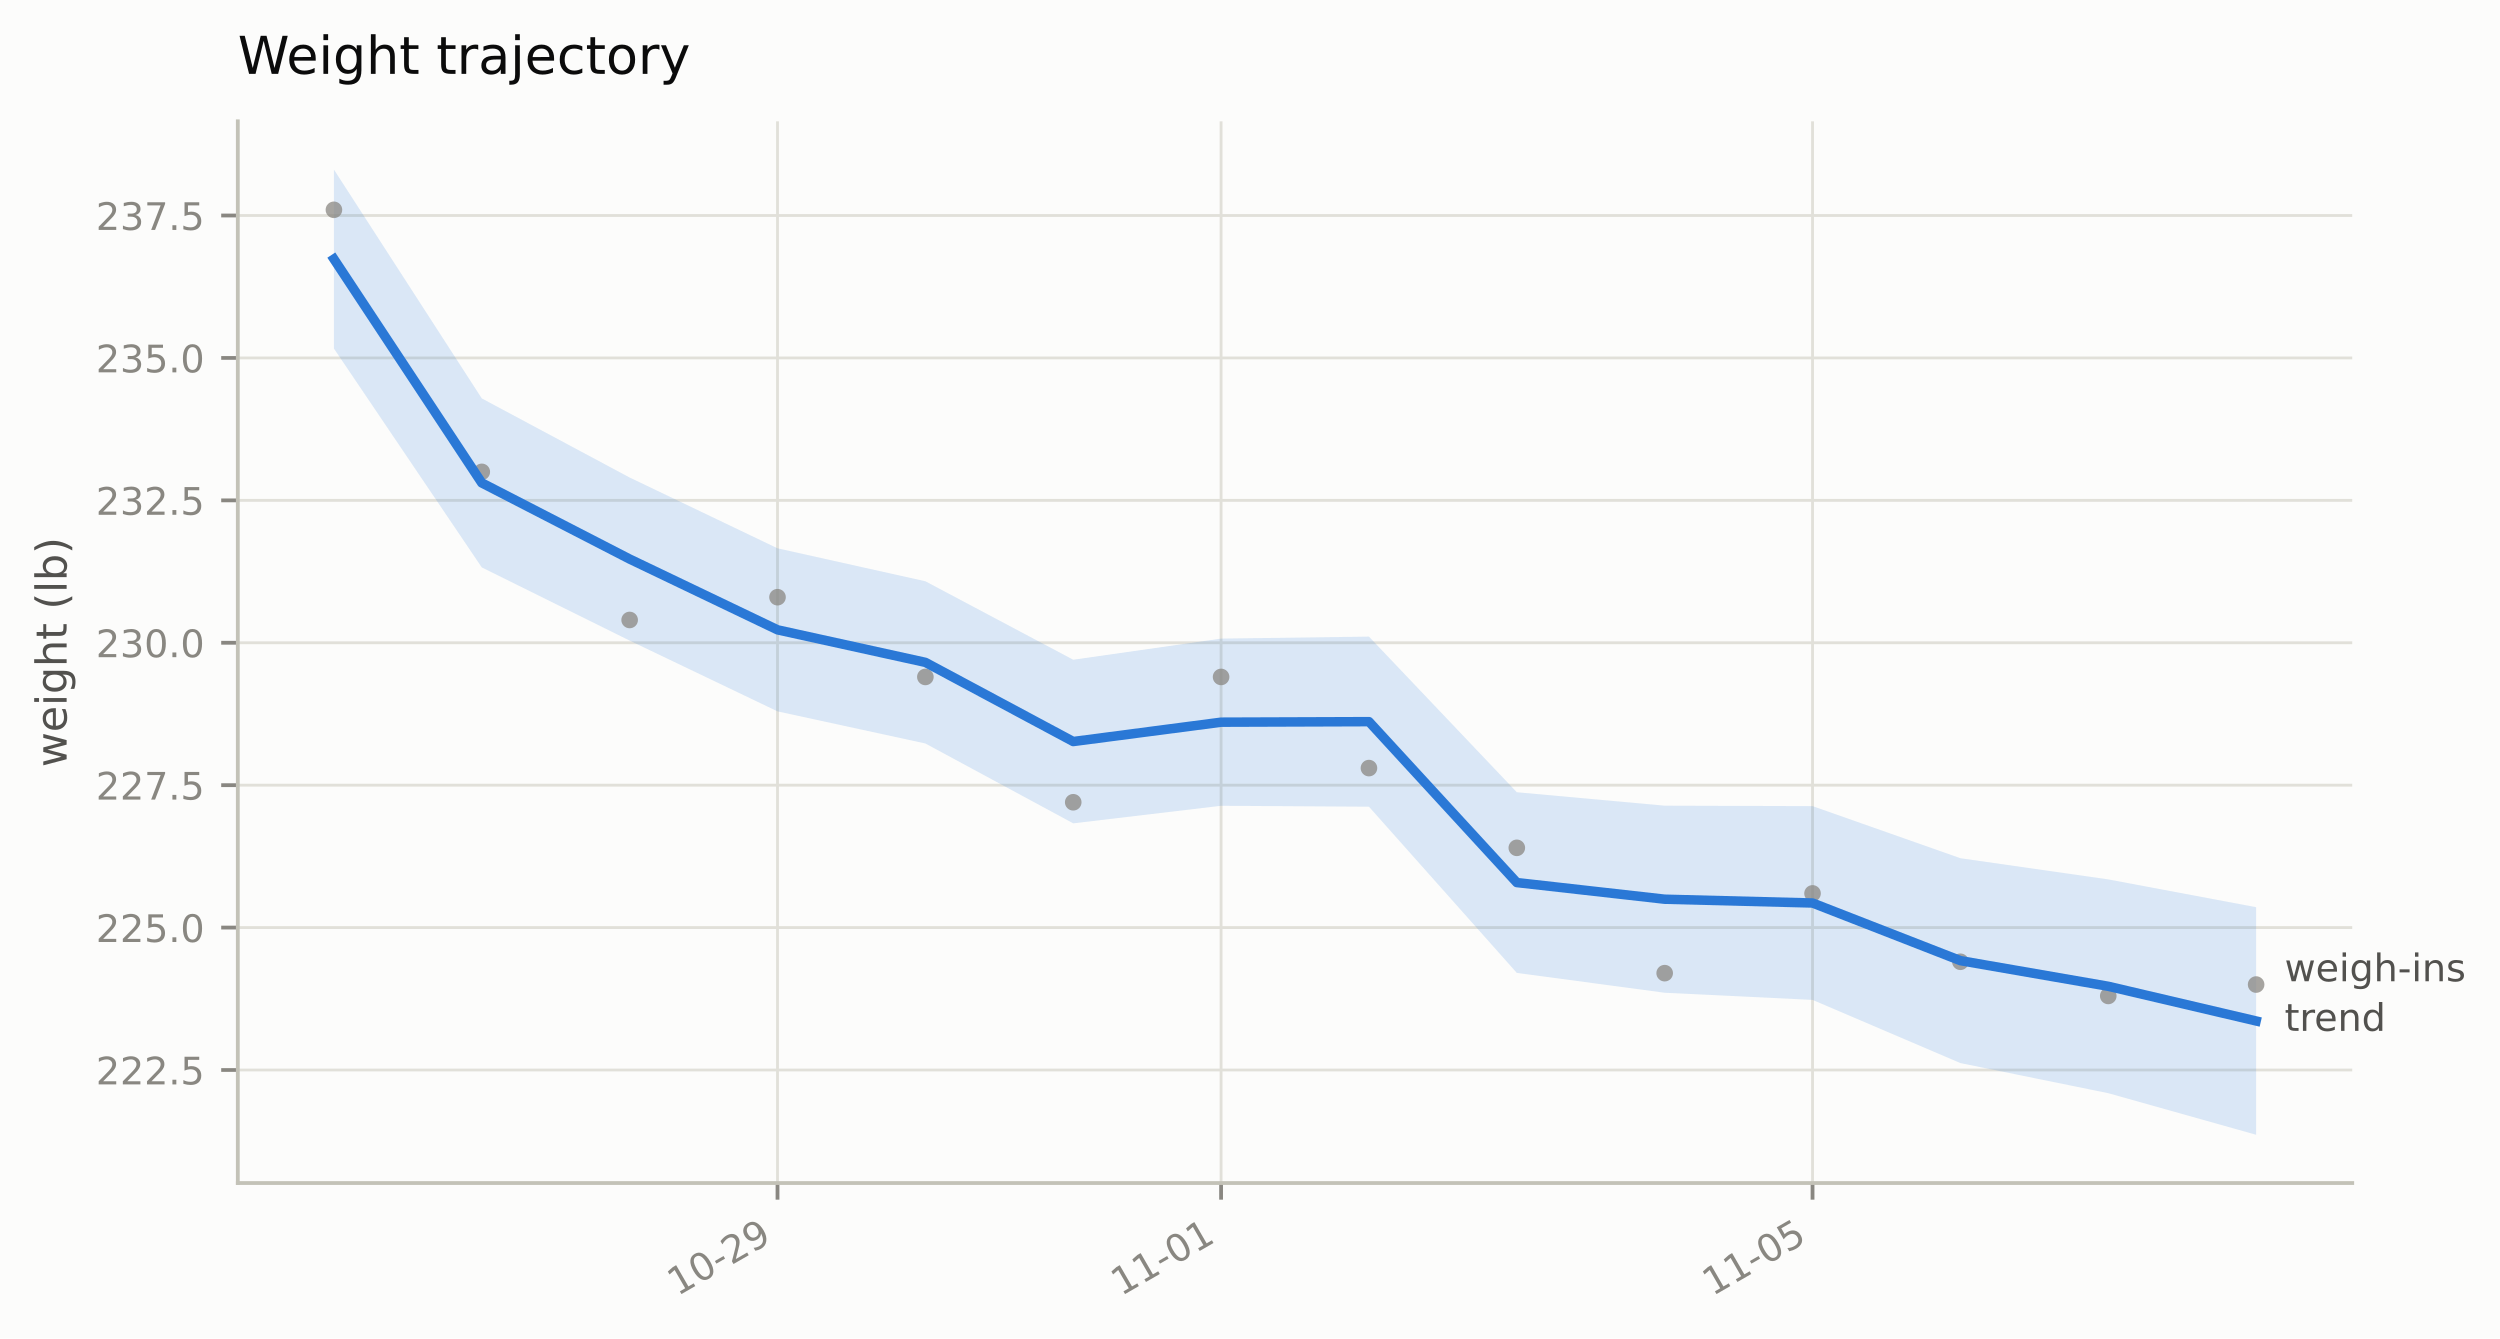
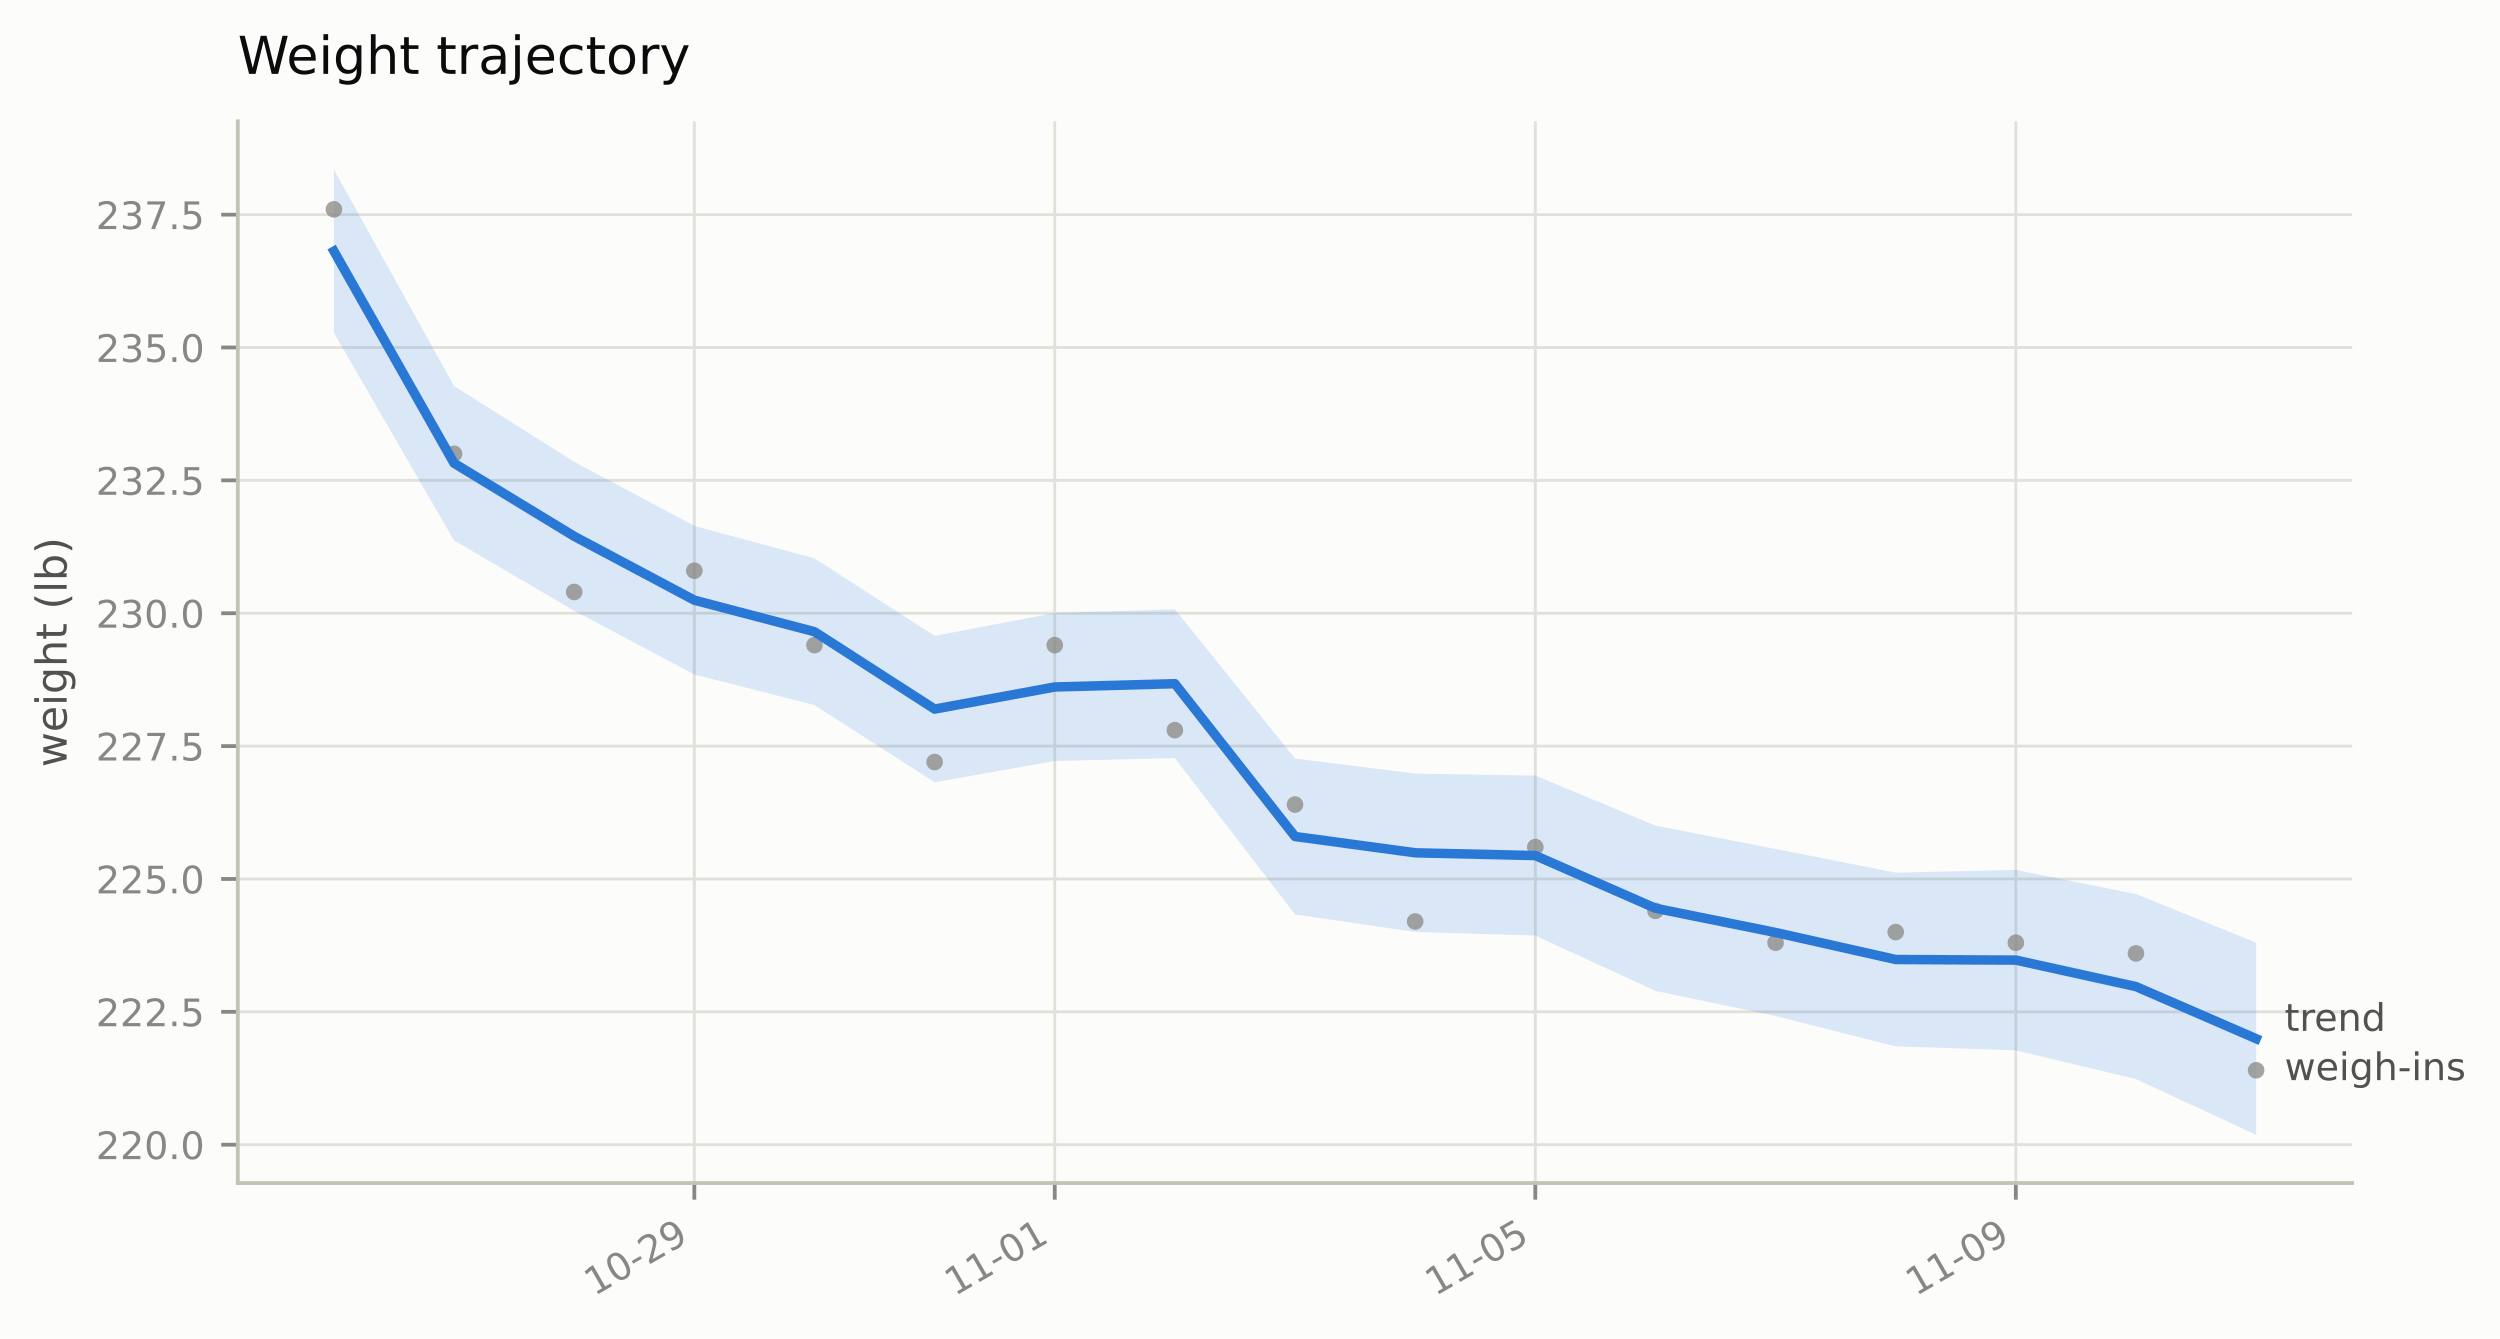
<svg xmlns="http://www.w3.org/2000/svg" xmlns:xlink="http://www.w3.org/1999/xlink" width="526.713pt" height="282pt" viewBox="0 0 526.713 282" version="1.1">
  <defs>
    <style type="text/css">*{stroke-linejoin: round; stroke-linecap: butt}</style>
  </defs>
  <g id="figure_1">
    <g id="patch_1">
      <path d="M 0 282  L 526.713 282  L 526.713 0  L 0 0  z " style="fill: #fcfcfb" />
    </g>
    <g id="axes_1">
      <g id="patch_2">
        <path d="M 50.103 249.248  L 495.58 249.248  L 495.58 25.558  L 50.103 25.558  z " style="fill: #fcfcfb" />
      </g>
      <g id="matplotlib.axis_1">
        <g id="xtick_1">
          <g id="line2d_1">
-             <path d="M 163.809 249.248  L 163.809 25.558  " clip-path="url(#p2703b437c7)" style="fill: none; stroke: #e1e0d9; stroke-width: 0.6; stroke-linecap: square" />
+             <path d="M 146.286 249.248  L 146.286 25.558  " clip-path="url(#p934edd4c5c)" style="fill: none; stroke: #e1e0d9; stroke-width: 0.6; stroke-linecap: square" />
          </g>
          <g id="line2d_2">
            <defs>
-               <path id="m647de13ad9" d="M 0 0  L 0 3.5  " style="stroke: #898781; stroke-width: 0.8" />
+               <path id="m1d763c4f5b" d="M 0 0  L 0 3.5  " style="stroke: #898781; stroke-width: 0.8" />
            </defs>
            <g>
-               <use xlink:href="#m647de13ad9" x="163.809" y="249.248" style="fill: #898781; stroke: #898781; stroke-width: 0.8" />
+               <use xlink:href="#m1d763c4f5b" x="146.286" y="249.248" style="fill: #898781; stroke: #898781; stroke-width: 0.8" />
            </g>
          </g>
          <g id="text_1">
-             <g style="fill: #898781" transform="translate(142.7159 273.1351) rotate(-30) scale(0.08 -0.08)">
+             <g style="fill: #898781" transform="translate(125.1928 273.1351) rotate(-30) scale(0.08 -0.08)">
              <defs>
                <path id="DejaVuSans-14" d="M 794 531  L 1825 531  L 1825 4091  L 703 3866  L 703 4441  L 1819 4666  L 2450 4666  L 2450 531  L 3481 531  L 3481 0  L 794 0  L 794 531  z " transform="scale(0.015625)" />
                <path id="DejaVuSans-13" d="M 2034 4250  Q 1547 4250 1301 3770  Q 1056 3291 1056 2328  Q 1056 1369 1301 889  Q 1547 409 2034 409  Q 2525 409 2770 889  Q 3016 1369 3016 2328  Q 3016 3291 2770 3770  Q 2525 4250 2034 4250  z M 2034 4750  Q 2819 4750 3233 4129  Q 3647 3509 3647 2328  Q 3647 1150 3233 529  Q 2819 -91 2034 -91  Q 1250 -91 836 529  Q 422 1150 422 2328  Q 422 3509 836 4129  Q 1250 4750 2034 4750  z " transform="scale(0.015625)" />
                <path id="DejaVuSans-10" d="M 313 2009  L 1997 2009  L 1997 1497  L 313 1497  L 313 2009  z " transform="scale(0.015625)" />
                <path id="DejaVuSans-15" d="M 1228 531  L 3431 531  L 3431 0  L 469 0  L 469 531  Q 828 903 1448 1529  Q 2069 2156 2228 2338  Q 2531 2678 2651 2914  Q 2772 3150 2772 3378  Q 2772 3750 2511 3984  Q 2250 4219 1831 4219  Q 1534 4219 1204 4116  Q 875 4013 500 3803  L 500 4441  Q 881 4594 1212 4672  Q 1544 4750 1819 4750  Q 2544 4750 2975 4387  Q 3406 4025 3406 3419  Q 3406 3131 3298 2873  Q 3191 2616 2906 2266  Q 2828 2175 2409 1742  Q 1991 1309 1228 531  z " transform="scale(0.015625)" />
                <path id="DejaVuSans-1c" d="M 703 97  L 703 672  Q 941 559 1184 500  Q 1428 441 1663 441  Q 2288 441 2617 861  Q 2947 1281 2994 2138  Q 2813 1869 2534 1725  Q 2256 1581 1919 1581  Q 1219 1581 811 2004  Q 403 2428 403 3163  Q 403 3881 828 4315  Q 1253 4750 1959 4750  Q 2769 4750 3195 4129  Q 3622 3509 3622 2328  Q 3622 1225 3098 567  Q 2575 -91 1691 -91  Q 1453 -91 1209 -44  Q 966 3 703 97  z M 1959 2075  Q 2384 2075 2632 2365  Q 2881 2656 2881 3163  Q 2881 3666 2632 3958  Q 2384 4250 1959 4250  Q 1534 4250 1286 3958  Q 1038 3666 1038 3163  Q 1038 2656 1286 2365  Q 1534 2075 1959 2075  z " transform="scale(0.015625)" />
              </defs>
              <use xlink:href="#DejaVuSans-14" />
              <use xlink:href="#DejaVuSans-13" transform="translate(63.625 0)" />
              <use xlink:href="#DejaVuSans-10" transform="translate(127.25 0)" />
              <use xlink:href="#DejaVuSans-15" transform="translate(163.3281 0)" />
              <use xlink:href="#DejaVuSans-1c" transform="translate(226.9531 0)" />
            </g>
          </g>
        </g>
        <g id="xtick_2">
          <g id="line2d_3">
-             <path d="M 257.265 249.248  L 257.265 25.558  " clip-path="url(#p2703b437c7)" style="fill: none; stroke: #e1e0d9; stroke-width: 0.6; stroke-linecap: square" />
+             <path d="M 222.219 249.248  L 222.219 25.558  " clip-path="url(#p934edd4c5c)" style="fill: none; stroke: #e1e0d9; stroke-width: 0.6; stroke-linecap: square" />
          </g>
          <g id="line2d_4">
            <g>
-               <use xlink:href="#m647de13ad9" x="257.265" y="249.248" style="fill: #898781; stroke: #898781; stroke-width: 0.8" />
+               <use xlink:href="#m1d763c4f5b" x="222.219" y="249.248" style="fill: #898781; stroke: #898781; stroke-width: 0.8" />
            </g>
          </g>
          <g id="text_2">
-             <g style="fill: #898781" transform="translate(236.1725 273.1351) rotate(-30) scale(0.08 -0.08)">
+             <g style="fill: #898781" transform="translate(201.1263 273.1351) rotate(-30) scale(0.08 -0.08)">
              <use xlink:href="#DejaVuSans-14" />
              <use xlink:href="#DejaVuSans-14" transform="translate(63.625 0)" />
              <use xlink:href="#DejaVuSans-10" transform="translate(127.25 0)" />
              <use xlink:href="#DejaVuSans-13" transform="translate(163.3281 0)" />
              <use xlink:href="#DejaVuSans-14" transform="translate(226.9531 0)" />
            </g>
          </g>
        </g>
        <g id="xtick_3">
          <g id="line2d_5">
-             <path d="M 381.874 249.248  L 381.874 25.558  " clip-path="url(#p2703b437c7)" style="fill: none; stroke: #e1e0d9; stroke-width: 0.6; stroke-linecap: square" />
+             <path d="M 323.464 249.248  L 323.464 25.558  " clip-path="url(#p934edd4c5c)" style="fill: none; stroke: #e1e0d9; stroke-width: 0.6; stroke-linecap: square" />
          </g>
          <g id="line2d_6">
            <g>
-               <use xlink:href="#m647de13ad9" x="381.874" y="249.248" style="fill: #898781; stroke: #898781; stroke-width: 0.8" />
+               <use xlink:href="#m1d763c4f5b" x="323.464" y="249.248" style="fill: #898781; stroke: #898781; stroke-width: 0.8" />
            </g>
          </g>
          <g id="text_3">
-             <g style="fill: #898781" transform="translate(360.7813 273.1351) rotate(-30) scale(0.08 -0.08)">
+             <g style="fill: #898781" transform="translate(302.3709 273.1351) rotate(-30) scale(0.08 -0.08)">
              <defs>
                <path id="DejaVuSans-18" d="M 691 4666  L 3169 4666  L 3169 4134  L 1269 4134  L 1269 2991  Q 1406 3038 1543 3061  Q 1681 3084 1819 3084  Q 2600 3084 3056 2656  Q 3513 2228 3513 1497  Q 3513 744 3044 326  Q 2575 -91 1722 -91  Q 1428 -91 1123 -41  Q 819 9 494 109  L 494 744  Q 775 591 1075 516  Q 1375 441 1709 441  Q 2250 441 2565 725  Q 2881 1009 2881 1497  Q 2881 1984 2565 2268  Q 2250 2553 1709 2553  Q 1456 2553 1204 2497  Q 953 2441 691 2322  L 691 4666  z " transform="scale(0.015625)" />
              </defs>
              <use xlink:href="#DejaVuSans-14" />
              <use xlink:href="#DejaVuSans-14" transform="translate(63.625 0)" />
              <use xlink:href="#DejaVuSans-10" transform="translate(127.25 0)" />
              <use xlink:href="#DejaVuSans-13" transform="translate(163.3281 0)" />
              <use xlink:href="#DejaVuSans-18" transform="translate(226.9531 0)" />
            </g>
          </g>
        </g>
+         <g id="xtick_4">
+           <g id="line2d_7">
+             <path d="M 424.708 249.248  L 424.708 25.558  " clip-path="url(#p934edd4c5c)" style="fill: none; stroke: #e1e0d9; stroke-width: 0.6; stroke-linecap: square" />
+           </g>
+           <g id="line2d_8">
+             <g>
+               <use xlink:href="#m1d763c4f5b" x="424.708" y="249.248" style="fill: #898781; stroke: #898781; stroke-width: 0.8" />
+             </g>
+           </g>
+           <g id="text_4">
+             <g style="fill: #898781" transform="translate(403.6155 273.1351) rotate(-30) scale(0.08 -0.08)">
+               <use xlink:href="#DejaVuSans-14" />
+               <use xlink:href="#DejaVuSans-14" transform="translate(63.625 0)" />
+               <use xlink:href="#DejaVuSans-10" transform="translate(127.25 0)" />
+               <use xlink:href="#DejaVuSans-13" transform="translate(163.3281 0)" />
+               <use xlink:href="#DejaVuSans-1c" transform="translate(226.9531 0)" />
+             </g>
+           </g>
+         </g>
      </g>
      <g id="matplotlib.axis_2">
        <g id="ytick_1">
-           <g id="line2d_7">
-             <path d="M 50.103 225.433  L 495.58 225.433  " clip-path="url(#p2703b437c7)" style="fill: none; stroke: #e1e0d9; stroke-width: 0.6; stroke-linecap: square" />
-           </g>
-           <g id="line2d_8">
+           <g id="line2d_9">
+             <path d="M 50.103 241.168  L 495.58 241.168  " clip-path="url(#p934edd4c5c)" style="fill: none; stroke: #e1e0d9; stroke-width: 0.6; stroke-linecap: square" />
+           </g>
+           <g id="line2d_10">
            <defs>
-               <path id="m1f084f8927" d="M 0 0  L -3.5 0  " style="stroke: #898781; stroke-width: 0.8" />
+               <path id="mc976d9aa1e" d="M 0 0  L -3.5 0  " style="stroke: #898781; stroke-width: 0.8" />
            </defs>
            <g>
-               <use xlink:href="#m1f084f8927" x="50.103" y="225.433" style="fill: #898781; stroke: #898781; stroke-width: 0.8" />
-             </g>
-           </g>
-           <g id="text_4">
-             <g style="fill: #898781" transform="translate(20.2007 228.4723) scale(0.08 -0.08)">
+               <use xlink:href="#mc976d9aa1e" x="50.103" y="241.168" style="fill: #898781; stroke: #898781; stroke-width: 0.8" />
+             </g>
+           </g>
+           <g id="text_5">
+             <g style="fill: #898781" transform="translate(20.2007 244.2068) scale(0.08 -0.08)">
              <defs>
                <path id="DejaVuSans-11" d="M 684 794  L 1344 794  L 1344 0  L 684 0  L 684 794  z " transform="scale(0.015625)" />
              </defs>
              <use xlink:href="#DejaVuSans-15" />
              <use xlink:href="#DejaVuSans-15" transform="translate(63.625 0)" />
+               <use xlink:href="#DejaVuSans-13" transform="translate(127.25 0)" />
+               <use xlink:href="#DejaVuSans-11" transform="translate(190.875 0)" />
+               <use xlink:href="#DejaVuSans-13" transform="translate(222.6562 0)" />
+             </g>
+           </g>
+         </g>
+         <g id="ytick_2">
+           <g id="line2d_11">
+             <path d="M 50.103 213.176  L 495.58 213.176  " clip-path="url(#p934edd4c5c)" style="fill: none; stroke: #e1e0d9; stroke-width: 0.6; stroke-linecap: square" />
+           </g>
+           <g id="line2d_12">
+             <g>
+               <use xlink:href="#mc976d9aa1e" x="50.103" y="213.176" style="fill: #898781; stroke: #898781; stroke-width: 0.8" />
+             </g>
+           </g>
+           <g id="text_6">
+             <g style="fill: #898781" transform="translate(20.2007 216.2152) scale(0.08 -0.08)">
+               <use xlink:href="#DejaVuSans-15" />
+               <use xlink:href="#DejaVuSans-15" transform="translate(63.625 0)" />
              <use xlink:href="#DejaVuSans-15" transform="translate(127.25 0)" />
              <use xlink:href="#DejaVuSans-11" transform="translate(190.875 0)" />
              <use xlink:href="#DejaVuSans-18" transform="translate(222.6562 0)" />
            </g>
          </g>
        </g>
-         <g id="ytick_2">
-           <g id="line2d_9">
-             <path d="M 50.103 195.429  L 495.58 195.429  " clip-path="url(#p2703b437c7)" style="fill: none; stroke: #e1e0d9; stroke-width: 0.6; stroke-linecap: square" />
-           </g>
-           <g id="line2d_10">
-             <g>
-               <use xlink:href="#m1f084f8927" x="50.103" y="195.429" style="fill: #898781; stroke: #898781; stroke-width: 0.8" />
-             </g>
-           </g>
-           <g id="text_5">
-             <g style="fill: #898781" transform="translate(20.2007 198.4679) scale(0.08 -0.08)">
+         <g id="ytick_3">
+           <g id="line2d_13">
+             <path d="M 50.103 185.185  L 495.58 185.185  " clip-path="url(#p934edd4c5c)" style="fill: none; stroke: #e1e0d9; stroke-width: 0.6; stroke-linecap: square" />
+           </g>
+           <g id="line2d_14">
+             <g>
+               <use xlink:href="#mc976d9aa1e" x="50.103" y="185.185" style="fill: #898781; stroke: #898781; stroke-width: 0.8" />
+             </g>
+           </g>
+           <g id="text_7">
+             <g style="fill: #898781" transform="translate(20.2007 188.2236) scale(0.08 -0.08)">
              <use xlink:href="#DejaVuSans-15" />
              <use xlink:href="#DejaVuSans-15" transform="translate(63.625 0)" />
              <use xlink:href="#DejaVuSans-18" transform="translate(127.25 0)" />
              <use xlink:href="#DejaVuSans-11" transform="translate(190.875 0)" />
              <use xlink:href="#DejaVuSans-13" transform="translate(222.6562 0)" />
            </g>
          </g>
        </g>
-         <g id="ytick_3">
-           <g id="line2d_11">
-             <path d="M 50.103 165.424  L 495.58 165.424  " clip-path="url(#p2703b437c7)" style="fill: none; stroke: #e1e0d9; stroke-width: 0.6; stroke-linecap: square" />
-           </g>
-           <g id="line2d_12">
-             <g>
-               <use xlink:href="#m1f084f8927" x="50.103" y="165.424" style="fill: #898781; stroke: #898781; stroke-width: 0.8" />
-             </g>
-           </g>
-           <g id="text_6">
-             <g style="fill: #898781" transform="translate(20.2007 168.4635) scale(0.08 -0.08)">
+         <g id="ytick_4">
+           <g id="line2d_15">
+             <path d="M 50.103 157.193  L 495.58 157.193  " clip-path="url(#p934edd4c5c)" style="fill: none; stroke: #e1e0d9; stroke-width: 0.6; stroke-linecap: square" />
+           </g>
+           <g id="line2d_16">
+             <g>
+               <use xlink:href="#mc976d9aa1e" x="50.103" y="157.193" style="fill: #898781; stroke: #898781; stroke-width: 0.8" />
+             </g>
+           </g>
+           <g id="text_8">
+             <g style="fill: #898781" transform="translate(20.2007 160.232) scale(0.08 -0.08)">
              <defs>
                <path id="DejaVuSans-1a" d="M 525 4666  L 3525 4666  L 3525 4397  L 1831 0  L 1172 0  L 2766 4134  L 525 4134  L 525 4666  z " transform="scale(0.015625)" />
              </defs>
              <use xlink:href="#DejaVuSans-15" />
              <use xlink:href="#DejaVuSans-15" transform="translate(63.625 0)" />
              <use xlink:href="#DejaVuSans-1a" transform="translate(127.25 0)" />
              <use xlink:href="#DejaVuSans-11" transform="translate(190.875 0)" />
              <use xlink:href="#DejaVuSans-18" transform="translate(222.6562 0)" />
            </g>
          </g>
        </g>
-         <g id="ytick_4">
-           <g id="line2d_13">
-             <path d="M 50.103 135.42  L 495.58 135.42  " clip-path="url(#p2703b437c7)" style="fill: none; stroke: #e1e0d9; stroke-width: 0.6; stroke-linecap: square" />
-           </g>
-           <g id="line2d_14">
-             <g>
-               <use xlink:href="#m1f084f8927" x="50.103" y="135.42" style="fill: #898781; stroke: #898781; stroke-width: 0.8" />
-             </g>
-           </g>
-           <g id="text_7">
-             <g style="fill: #898781" transform="translate(20.2007 138.4592) scale(0.08 -0.08)">
+         <g id="ytick_5">
+           <g id="line2d_17">
+             <path d="M 50.103 129.201  L 495.58 129.201  " clip-path="url(#p934edd4c5c)" style="fill: none; stroke: #e1e0d9; stroke-width: 0.6; stroke-linecap: square" />
+           </g>
+           <g id="line2d_18">
+             <g>
+               <use xlink:href="#mc976d9aa1e" x="50.103" y="129.201" style="fill: #898781; stroke: #898781; stroke-width: 0.8" />
+             </g>
+           </g>
+           <g id="text_9">
+             <g style="fill: #898781" transform="translate(20.2007 132.2404) scale(0.08 -0.08)">
              <defs>
                <path id="DejaVuSans-16" d="M 2597 2516  Q 3050 2419 3304 2112  Q 3559 1806 3559 1356  Q 3559 666 3084 287  Q 2609 -91 1734 -91  Q 1441 -91 1130 -33  Q 819 25 488 141  L 488 750  Q 750 597 1062 519  Q 1375 441 1716 441  Q 2309 441 2620 675  Q 2931 909 2931 1356  Q 2931 1769 2642 2001  Q 2353 2234 1838 2234  L 1294 2234  L 1294 2753  L 1863 2753  Q 2328 2753 2575 2939  Q 2822 3125 2822 3475  Q 2822 3834 2567 4026  Q 2313 4219 1838 4219  Q 1578 4219 1281 4162  Q 984 4106 628 3988  L 628 4550  Q 988 4650 1302 4700  Q 1616 4750 1894 4750  Q 2613 4750 3031 4423  Q 3450 4097 3450 3541  Q 3450 3153 3228 2886  Q 3006 2619 2597 2516  z " transform="scale(0.015625)" />
              </defs>
              <use xlink:href="#DejaVuSans-15" />
              <use xlink:href="#DejaVuSans-16" transform="translate(63.625 0)" />
              <use xlink:href="#DejaVuSans-13" transform="translate(127.25 0)" />
              <use xlink:href="#DejaVuSans-11" transform="translate(190.875 0)" />
              <use xlink:href="#DejaVuSans-13" transform="translate(222.6562 0)" />
            </g>
          </g>
        </g>
-         <g id="ytick_5">
-           <g id="line2d_15">
-             <path d="M 50.103 105.416  L 495.58 105.416  " clip-path="url(#p2703b437c7)" style="fill: none; stroke: #e1e0d9; stroke-width: 0.6; stroke-linecap: square" />
-           </g>
-           <g id="line2d_16">
-             <g>
-               <use xlink:href="#m1f084f8927" x="50.103" y="105.416" style="fill: #898781; stroke: #898781; stroke-width: 0.8" />
-             </g>
-           </g>
-           <g id="text_8">
-             <g style="fill: #898781" transform="translate(20.2007 108.4548) scale(0.08 -0.08)">
+         <g id="ytick_6">
+           <g id="line2d_19">
+             <path d="M 50.103 101.21  L 495.58 101.21  " clip-path="url(#p934edd4c5c)" style="fill: none; stroke: #e1e0d9; stroke-width: 0.6; stroke-linecap: square" />
+           </g>
+           <g id="line2d_20">
+             <g>
+               <use xlink:href="#mc976d9aa1e" x="50.103" y="101.21" style="fill: #898781; stroke: #898781; stroke-width: 0.8" />
+             </g>
+           </g>
+           <g id="text_10">
+             <g style="fill: #898781" transform="translate(20.2007 104.2488) scale(0.08 -0.08)">
              <use xlink:href="#DejaVuSans-15" />
              <use xlink:href="#DejaVuSans-16" transform="translate(63.625 0)" />
              <use xlink:href="#DejaVuSans-15" transform="translate(127.25 0)" />
              <use xlink:href="#DejaVuSans-11" transform="translate(190.875 0)" />
              <use xlink:href="#DejaVuSans-18" transform="translate(222.6562 0)" />
            </g>
          </g>
        </g>
-         <g id="ytick_6">
-           <g id="line2d_17">
-             <path d="M 50.103 75.411  L 495.58 75.411  " clip-path="url(#p2703b437c7)" style="fill: none; stroke: #e1e0d9; stroke-width: 0.6; stroke-linecap: square" />
-           </g>
-           <g id="line2d_18">
-             <g>
-               <use xlink:href="#m1f084f8927" x="50.103" y="75.411" style="fill: #898781; stroke: #898781; stroke-width: 0.8" />
-             </g>
-           </g>
-           <g id="text_9">
-             <g style="fill: #898781" transform="translate(20.2007 78.45043) scale(0.08 -0.08)">
+         <g id="ytick_7">
+           <g id="line2d_21">
+             <path d="M 50.103 73.218  L 495.58 73.218  " clip-path="url(#p934edd4c5c)" style="fill: none; stroke: #e1e0d9; stroke-width: 0.6; stroke-linecap: square" />
+           </g>
+           <g id="line2d_22">
+             <g>
+               <use xlink:href="#mc976d9aa1e" x="50.103" y="73.218" style="fill: #898781; stroke: #898781; stroke-width: 0.8" />
+             </g>
+           </g>
+           <g id="text_11">
+             <g style="fill: #898781" transform="translate(20.2007 76.25721) scale(0.08 -0.08)">
              <use xlink:href="#DejaVuSans-15" />
              <use xlink:href="#DejaVuSans-16" transform="translate(63.625 0)" />
              <use xlink:href="#DejaVuSans-18" transform="translate(127.25 0)" />
              <use xlink:href="#DejaVuSans-11" transform="translate(190.875 0)" />
              <use xlink:href="#DejaVuSans-13" transform="translate(222.6562 0)" />
            </g>
          </g>
        </g>
-         <g id="ytick_7">
-           <g id="line2d_19">
-             <path d="M 50.103 45.407  L 495.58 45.407  " clip-path="url(#p2703b437c7)" style="fill: none; stroke: #e1e0d9; stroke-width: 0.6; stroke-linecap: square" />
-           </g>
-           <g id="line2d_20">
-             <g>
-               <use xlink:href="#m1f084f8927" x="50.103" y="45.407" style="fill: #898781; stroke: #898781; stroke-width: 0.8" />
-             </g>
-           </g>
-           <g id="text_10">
-             <g style="fill: #898781" transform="translate(20.2007 48.44606) scale(0.08 -0.08)">
+         <g id="ytick_8">
+           <g id="line2d_23">
+             <path d="M 50.103 45.227  L 495.58 45.227  " clip-path="url(#p934edd4c5c)" style="fill: none; stroke: #e1e0d9; stroke-width: 0.6; stroke-linecap: square" />
+           </g>
+           <g id="line2d_24">
+             <g>
+               <use xlink:href="#mc976d9aa1e" x="50.103" y="45.227" style="fill: #898781; stroke: #898781; stroke-width: 0.8" />
+             </g>
+           </g>
+           <g id="text_12">
+             <g style="fill: #898781" transform="translate(20.2007 48.26561) scale(0.08 -0.08)">
              <use xlink:href="#DejaVuSans-15" />
              <use xlink:href="#DejaVuSans-16" transform="translate(63.625 0)" />
              <use xlink:href="#DejaVuSans-1a" transform="translate(127.25 0)" />
              <use xlink:href="#DejaVuSans-11" transform="translate(190.875 0)" />
              <use xlink:href="#DejaVuSans-18" transform="translate(222.6562 0)" />
            </g>
          </g>
        </g>
-         <g id="text_11">
+         <g id="text_13">
          <g style="fill: #52514e" transform="translate(14.03859 161.6238) rotate(-90) scale(0.09 -0.09)">
            <defs>
              <path id="DejaVuSans-5a" d="M 269 3500  L 844 3500  L 1563 769  L 2278 3500  L 2956 3500  L 3675 769  L 4391 3500  L 4966 3500  L 4050 0  L 3372 0  L 2619 2869  L 1863 0  L 1184 0  L 269 3500  z " transform="scale(0.015625)" />
              <path id="DejaVuSans-48" d="M 3597 1894  L 3597 1613  L 953 1613  Q 991 1019 1311 708  Q 1631 397 2203 397  Q 2534 397 2845 478  Q 3156 559 3463 722  L 3463 178  Q 3153 47 2828 -22  Q 2503 -91 2169 -91  Q 1331 -91 842 396  Q 353 884 353 1716  Q 353 2575 817 3079  Q 1281 3584 2069 3584  Q 2775 3584 3186 3129  Q 3597 2675 3597 1894  z M 3022 2063  Q 3016 2534 2758 2815  Q 2500 3097 2075 3097  Q 1594 3097 1305 2825  Q 1016 2553 972 2059  L 3022 2063  z " transform="scale(0.015625)" />
              <path id="DejaVuSans-4c" d="M 603 3500  L 1178 3500  L 1178 0  L 603 0  L 603 3500  z M 603 4863  L 1178 4863  L 1178 4134  L 603 4134  L 603 4863  z " transform="scale(0.015625)" />
              <path id="DejaVuSans-4a" d="M 2906 1791  Q 2906 2416 2648 2759  Q 2391 3103 1925 3103  Q 1463 3103 1205 2759  Q 947 2416 947 1791  Q 947 1169 1205 825  Q 1463 481 1925 481  Q 2391 481 2648 825  Q 2906 1169 2906 1791  z M 3481 434  Q 3481 -459 3084 -895  Q 2688 -1331 1869 -1331  Q 1566 -1331 1297 -1286  Q 1028 -1241 775 -1147  L 775 -588  Q 1028 -725 1275 -790  Q 1522 -856 1778 -856  Q 2344 -856 2625 -561  Q 2906 -266 2906 331  L 2906 616  Q 2728 306 2450 153  Q 2172 0 1784 0  Q 1141 0 747 490  Q 353 981 353 1791  Q 353 2603 747 3093  Q 1141 3584 1784 3584  Q 2172 3584 2450 3431  Q 2728 3278 2906 2969  L 2906 3500  L 3481 3500  L 3481 434  z " transform="scale(0.015625)" />
              <path id="DejaVuSans-4b" d="M 3513 2113  L 3513 0  L 2938 0  L 2938 2094  Q 2938 2591 2744 2837  Q 2550 3084 2163 3084  Q 1697 3084 1428 2787  Q 1159 2491 1159 1978  L 1159 0  L 581 0  L 581 4863  L 1159 4863  L 1159 2956  Q 1366 3272 1645 3428  Q 1925 3584 2291 3584  Q 2894 3584 3203 3211  Q 3513 2838 3513 2113  z " transform="scale(0.015625)" />
              <path id="DejaVuSans-57" d="M 1172 4494  L 1172 3500  L 2356 3500  L 2356 3053  L 1172 3053  L 1172 1153  Q 1172 725 1289 603  Q 1406 481 1766 481  L 2356 481  L 2356 0  L 1766 0  Q 1100 0 847 248  Q 594 497 594 1153  L 594 3053  L 172 3053  L 172 3500  L 594 3500  L 594 4494  L 1172 4494  z " transform="scale(0.015625)" />
              <path id="DejaVuSans-3" transform="scale(0.015625)" />
              <path id="DejaVuSans-b" d="M 1984 4856  Q 1566 4138 1362 3434  Q 1159 2731 1159 2009  Q 1159 1288 1364 580  Q 1569 -128 1984 -844  L 1484 -844  Q 1016 -109 783 600  Q 550 1309 550 2009  Q 550 2706 781 3412  Q 1013 4119 1484 4856  L 1984 4856  z " transform="scale(0.015625)" />
              <path id="DejaVuSans-4f" d="M 603 4863  L 1178 4863  L 1178 0  L 603 0  L 603 4863  z " transform="scale(0.015625)" />
              <path id="DejaVuSans-45" d="M 3116 1747  Q 3116 2381 2855 2742  Q 2594 3103 2138 3103  Q 1681 3103 1420 2742  Q 1159 2381 1159 1747  Q 1159 1113 1420 752  Q 1681 391 2138 391  Q 2594 391 2855 752  Q 3116 1113 3116 1747  z M 1159 2969  Q 1341 3281 1617 3432  Q 1894 3584 2278 3584  Q 2916 3584 3314 3078  Q 3713 2572 3713 1747  Q 3713 922 3314 415  Q 2916 -91 2278 -91  Q 1894 -91 1617 61  Q 1341 213 1159 525  L 1159 0  L 581 0  L 581 4863  L 1159 4863  L 1159 2969  z " transform="scale(0.015625)" />
              <path id="DejaVuSans-c" d="M 513 4856  L 1013 4856  Q 1481 4119 1714 3412  Q 1947 2706 1947 2009  Q 1947 1309 1714 600  Q 1481 -109 1013 -844  L 513 -844  Q 928 -128 1133 580  Q 1338 1288 1338 2009  Q 1338 2731 1133 3434  Q 928 4138 513 4856  z " transform="scale(0.015625)" />
            </defs>
            <use xlink:href="#DejaVuSans-5a" />
            <use xlink:href="#DejaVuSans-48" transform="translate(81.78125 0)" />
            <use xlink:href="#DejaVuSans-4c" transform="translate(143.3125 0)" />
            <use xlink:href="#DejaVuSans-4a" transform="translate(171.0938 0)" />
            <use xlink:href="#DejaVuSans-4b" transform="translate(234.5781 0)" />
            <use xlink:href="#DejaVuSans-57" transform="translate(297.9531 0)" />
            <use xlink:href="#DejaVuSans-3" transform="translate(337.1562 0)" />
            <use xlink:href="#DejaVuSans-b" transform="translate(368.9375 0)" />
            <use xlink:href="#DejaVuSans-4f" transform="translate(407.9531 0)" />
            <use xlink:href="#DejaVuSans-45" transform="translate(435.7344 0)" />
            <use xlink:href="#DejaVuSans-c" transform="translate(499.2188 0)" />
          </g>
        </g>
      </g>
      <g id="FillBetweenPolyCollection_1">
        <defs>
-           <path id="m0a73a53017" d="M 70.352 -246.274  L 70.352 -208.564  L 101.504 -162.454  L 132.657 -147.035  L 163.809 -132.123  L 194.961 -125.358  L 226.113 -108.534  L 257.265 -112.234  L 288.417 -112.039  L 319.57 -77.023  L 350.722 -72.84  L 381.874 -71.336  L 413.026 -58.024  L 444.178 -51.68  L 475.331 -42.919  L 475.331 -90.869  L 475.331 -90.869  L 444.178 -96.724  L 413.026 -101.188  L 381.874 -112.164  L 350.722 -112.256  L 319.57 -115.091  L 288.417 -147.876  L 257.265 -147.458  L 226.113 -143.005  L 194.961 -159.537  L 163.809 -166.48  L 132.657 -181.393  L 101.504 -198.062  L 70.352 -246.274  z " />
+           <path id="ma1481c8955" d="M 70.352 -246.274  L 70.352 -211.88  L 95.663 -168.14  L 120.974 -153.324  L 146.286 -139.903  L 171.597 -133.451  L 196.908 -117.185  L 222.219 -121.677  L 247.53 -122.285  L 272.841 -89.34  L 298.153 -85.641  L 323.464 -84.895  L 348.775 -73.234  L 374.086 -67.938  L 399.397 -61.54  L 424.708 -60.706  L 450.019 -54.649  L 475.331 -42.919  L 475.331 -83.399  L 475.331 -83.399  L 450.019 -93.626  L 424.708 -98.728  L 399.397 -98.147  L 374.086 -103.132  L 348.775 -108.047  L 323.464 -118.596  L 298.153 -119.01  L 272.841 -122.184  L 247.53 -153.622  L 222.219 -152.849  L 196.908 -148.032  L 171.597 -164.361  L 146.286 -171.192  L 120.974 -184.693  L 95.663 -200.667  L 70.352 -246.274  z " />
        </defs>
-         <g clip-path="url(#p2703b437c7)">
-           <use xlink:href="#m0a73a53017" x="0" y="282" style="fill: #2a78d6; fill-opacity: 0.16" />
-         </g>
-       </g>
-       <g id="line2d_21">
+         <g clip-path="url(#p934edd4c5c)">
+           <use xlink:href="#ma1481c8955" x="0" y="282" style="fill: #2a78d6; fill-opacity: 0.16" />
+         </g>
+       </g>
+       <g id="line2d_25">
        <defs>
-           <path id="mdaa438803e" d="M 0 1.75  C 0.464 1.75 0.909 1.566 1.237 1.237  C 1.566 0.909 1.75 0.464 1.75 0  C 1.75 -0.464 1.566 -0.909 1.237 -1.237  C 0.909 -1.566 0.464 -1.75 0 -1.75  C -0.464 -1.75 -0.909 -1.566 -1.237 -1.237  C -1.566 -0.909 -1.75 -0.464 -1.75 0  C -1.75 0.464 -1.566 0.909 -1.237 1.237  C -0.909 1.566 -0.464 1.75 0 1.75  z " />
+           <path id="m7d448c19d7" d="M 0 1.75  C 0.464 1.75 0.909 1.566 1.237 1.237  C 1.566 0.909 1.75 0.464 1.75 0  C 1.75 -0.464 1.566 -0.909 1.237 -1.237  C 0.909 -1.566 0.464 -1.75 0 -1.75  C -0.464 -1.75 -0.909 -1.566 -1.237 -1.237  C -1.566 -0.909 -1.75 -0.464 -1.75 0  C -1.75 0.464 -1.566 0.909 -1.237 1.237  C -0.909 1.566 -0.464 1.75 0 1.75  z " />
        </defs>
-         <g clip-path="url(#p2703b437c7)">
-           <use xlink:href="#mdaa438803e" x="70.352" y="44.207" style="fill: #898781; fill-opacity: 0.75" />
-           <use xlink:href="#mdaa438803e" x="101.504" y="99.415" style="fill: #898781; fill-opacity: 0.75" />
-           <use xlink:href="#mdaa438803e" x="132.657" y="130.619" style="fill: #898781; fill-opacity: 0.75" />
-           <use xlink:href="#mdaa438803e" x="163.809" y="125.819" style="fill: #898781; fill-opacity: 0.75" />
-           <use xlink:href="#mdaa438803e" x="194.961" y="142.621" style="fill: #898781; fill-opacity: 0.75" />
-           <use xlink:href="#mdaa438803e" x="226.113" y="169.025" style="fill: #898781; fill-opacity: 0.75" />
-           <use xlink:href="#mdaa438803e" x="257.265" y="142.621" style="fill: #898781; fill-opacity: 0.75" />
-           <use xlink:href="#mdaa438803e" x="288.417" y="161.824" style="fill: #898781; fill-opacity: 0.75" />
-           <use xlink:href="#mdaa438803e" x="319.57" y="178.626" style="fill: #898781; fill-opacity: 0.75" />
-           <use xlink:href="#mdaa438803e" x="350.722" y="205.03" style="fill: #898781; fill-opacity: 0.75" />
-           <use xlink:href="#mdaa438803e" x="381.874" y="188.228" style="fill: #898781; fill-opacity: 0.75" />
-           <use xlink:href="#mdaa438803e" x="413.026" y="202.63" style="fill: #898781; fill-opacity: 0.75" />
-           <use xlink:href="#mdaa438803e" x="444.178" y="209.831" style="fill: #898781; fill-opacity: 0.75" />
-           <use xlink:href="#mdaa438803e" x="475.331" y="207.431" style="fill: #898781; fill-opacity: 0.75" />
+         <g clip-path="url(#p934edd4c5c)">
+           <use xlink:href="#m7d448c19d7" x="70.352" y="44.107" style="fill: #898781; fill-opacity: 0.75" />
+           <use xlink:href="#m7d448c19d7" x="95.663" y="95.611" style="fill: #898781; fill-opacity: 0.75" />
+           <use xlink:href="#m7d448c19d7" x="120.974" y="124.723" style="fill: #898781; fill-opacity: 0.75" />
+           <use xlink:href="#m7d448c19d7" x="146.286" y="120.244" style="fill: #898781; fill-opacity: 0.75" />
+           <use xlink:href="#m7d448c19d7" x="171.597" y="135.919" style="fill: #898781; fill-opacity: 0.75" />
+           <use xlink:href="#m7d448c19d7" x="196.908" y="160.552" style="fill: #898781; fill-opacity: 0.75" />
+           <use xlink:href="#m7d448c19d7" x="222.219" y="135.919" style="fill: #898781; fill-opacity: 0.75" />
+           <use xlink:href="#m7d448c19d7" x="247.53" y="153.834" style="fill: #898781; fill-opacity: 0.75" />
+           <use xlink:href="#m7d448c19d7" x="272.841" y="169.509" style="fill: #898781; fill-opacity: 0.75" />
+           <use xlink:href="#m7d448c19d7" x="298.153" y="194.142" style="fill: #898781; fill-opacity: 0.75" />
+           <use xlink:href="#m7d448c19d7" x="323.464" y="178.467" style="fill: #898781; fill-opacity: 0.75" />
+           <use xlink:href="#m7d448c19d7" x="348.775" y="191.903" style="fill: #898781; fill-opacity: 0.75" />
+           <use xlink:href="#m7d448c19d7" x="374.086" y="198.621" style="fill: #898781; fill-opacity: 0.75" />
+           <use xlink:href="#m7d448c19d7" x="399.397" y="196.381" style="fill: #898781; fill-opacity: 0.75" />
+           <use xlink:href="#m7d448c19d7" x="424.708" y="198.621" style="fill: #898781; fill-opacity: 0.75" />
+           <use xlink:href="#m7d448c19d7" x="450.019" y="200.86" style="fill: #898781; fill-opacity: 0.75" />
+           <use xlink:href="#m7d448c19d7" x="475.331" y="225.492" style="fill: #898781; fill-opacity: 0.75" />
        </g>
      </g>
      <g id="patch_3">
        <path d="M 50.103 249.248  L 50.103 25.558  " style="fill: none; stroke: #c3c2b7; stroke-width: 0.8; stroke-linejoin: miter; stroke-linecap: square" />
      </g>
      <g id="patch_4">
        <path d="M 50.103 249.248  L 495.58 249.248  " style="fill: none; stroke: #c3c2b7; stroke-width: 0.8; stroke-linejoin: miter; stroke-linecap: square" />
      </g>
-       <g id="line2d_22">
-         <path d="M 70.352 54.581  L 101.504 101.742  L 132.657 117.785  L 163.809 132.698  L 194.961 139.552  L 226.113 156.23  L 257.265 152.154  L 288.417 152.042  L 319.57 185.943  L 350.722 189.451  L 381.874 190.249  L 413.026 202.393  L 444.178 207.798  L 475.331 215.105  " clip-path="url(#p2703b437c7)" style="fill: none; stroke: #2a78d6; stroke-width: 2; stroke-linecap: square" />
-       </g>
-       <g id="text_12">
-         <g style="fill: #52514e" transform="translate(481.3306 217.1838) scale(0.08 -0.08)">
+       <g id="line2d_26">
+         <path d="M 70.352 52.923  L 95.663 97.596  L 120.974 112.991  L 146.286 126.452  L 171.597 133.094  L 196.908 149.391  L 222.219 144.736  L 247.53 144.046  L 272.841 176.237  L 298.153 179.674  L 323.464 180.254  L 348.775 191.359  L 374.086 196.465  L 399.397 202.156  L 424.708 202.282  L 450.019 207.862  L 475.331 218.84  " clip-path="url(#p934edd4c5c)" style="fill: none; stroke: #2a78d6; stroke-width: 2; stroke-linecap: square" />
+       </g>
+       <g id="text_14">
+         <g style="fill: #52514e" transform="translate(481.3306 227.5709) scale(0.08 -0.08)">
          <defs>
-             <path id="DejaVuSans-55" d="M 2631 2963  Q 2534 3019 2420 3045  Q 2306 3072 2169 3072  Q 1681 3072 1420 2755  Q 1159 2438 1159 1844  L 1159 0  L 581 0  L 581 3500  L 1159 3500  L 1159 2956  Q 1341 3275 1631 3429  Q 1922 3584 2338 3584  Q 2397 3584 2469 3576  Q 2541 3569 2628 3553  L 2631 2963  z " transform="scale(0.015625)" />
            <path id="DejaVuSans-51" d="M 3513 2113  L 3513 0  L 2938 0  L 2938 2094  Q 2938 2591 2744 2837  Q 2550 3084 2163 3084  Q 1697 3084 1428 2787  Q 1159 2491 1159 1978  L 1159 0  L 581 0  L 581 3500  L 1159 3500  L 1159 2956  Q 1366 3272 1645 3428  Q 1925 3584 2291 3584  Q 2894 3584 3203 3211  Q 3513 2838 3513 2113  z " transform="scale(0.015625)" />
-             <path id="DejaVuSans-47" d="M 2906 2969  L 2906 4863  L 3481 4863  L 3481 0  L 2906 0  L 2906 525  Q 2725 213 2448 61  Q 2172 -91 1784 -91  Q 1150 -91 751 415  Q 353 922 353 1747  Q 353 2572 751 3078  Q 1150 3584 1784 3584  Q 2172 3584 2448 3432  Q 2725 3281 2906 2969  z M 947 1747  Q 947 1113 1208 752  Q 1469 391 1925 391  Q 2381 391 2643 752  Q 2906 1113 2906 1747  Q 2906 2381 2643 2742  Q 2381 3103 1925 3103  Q 1469 3103 1208 2742  Q 947 2381 947 1747  z " transform="scale(0.015625)" />
-           </defs>
-           <use xlink:href="#DejaVuSans-57" />
-           <use xlink:href="#DejaVuSans-55" transform="translate(39.20312 0)" />
-           <use xlink:href="#DejaVuSans-48" transform="translate(78.10938 0)" />
-           <use xlink:href="#DejaVuSans-51" transform="translate(139.6406 0)" />
-           <use xlink:href="#DejaVuSans-47" transform="translate(203.0156 0)" />
-         </g>
-       </g>
-       <g id="text_13">
-         <g style="fill: #52514e" transform="translate(481.3306 206.7372) scale(0.08 -0.08)">
-           <defs>
            <path id="DejaVuSans-56" d="M 2834 3397  L 2834 2853  Q 2591 2978 2328 3040  Q 2066 3103 1784 3103  Q 1356 3103 1142 2972  Q 928 2841 928 2578  Q 928 2378 1081 2264  Q 1234 2150 1697 2047  L 1894 2003  Q 2506 1872 2764 1633  Q 3022 1394 3022 966  Q 3022 478 2636 193  Q 2250 -91 1575 -91  Q 1294 -91 989 -36  Q 684 19 347 128  L 347 722  Q 666 556 975 473  Q 1284 391 1588 391  Q 1994 391 2212 530  Q 2431 669 2431 922  Q 2431 1156 2273 1281  Q 2116 1406 1581 1522  L 1381 1569  Q 847 1681 609 1914  Q 372 2147 372 2553  Q 372 3047 722 3315  Q 1072 3584 1716 3584  Q 2034 3584 2315 3537  Q 2597 3491 2834 3397  z " transform="scale(0.015625)" />
          </defs>
          <use xlink:href="#DejaVuSans-5a" />
          <use xlink:href="#DejaVuSans-48" transform="translate(81.78125 0)" />
          <use xlink:href="#DejaVuSans-4c" transform="translate(143.3125 0)" />
          <use xlink:href="#DejaVuSans-4a" transform="translate(171.0938 0)" />
          <use xlink:href="#DejaVuSans-4b" transform="translate(234.5781 0)" />
          <use xlink:href="#DejaVuSans-10" transform="translate(297.9531 0)" />
          <use xlink:href="#DejaVuSans-4c" transform="translate(334.0312 0)" />
          <use xlink:href="#DejaVuSans-51" transform="translate(361.8125 0)" />
          <use xlink:href="#DejaVuSans-56" transform="translate(425.1875 0)" />
        </g>
      </g>
-       <g id="text_14">
+       <g id="text_15">
+         <g style="fill: #52514e" transform="translate(481.3306 217.1838) scale(0.08 -0.08)">
+           <defs>
+             <path id="DejaVuSans-55" d="M 2631 2963  Q 2534 3019 2420 3045  Q 2306 3072 2169 3072  Q 1681 3072 1420 2755  Q 1159 2438 1159 1844  L 1159 0  L 581 0  L 581 3500  L 1159 3500  L 1159 2956  Q 1341 3275 1631 3429  Q 1922 3584 2338 3584  Q 2397 3584 2469 3576  Q 2541 3569 2628 3553  L 2631 2963  z " transform="scale(0.015625)" />
+             <path id="DejaVuSans-47" d="M 2906 2969  L 2906 4863  L 3481 4863  L 3481 0  L 2906 0  L 2906 525  Q 2725 213 2448 61  Q 2172 -91 1784 -91  Q 1150 -91 751 415  Q 353 922 353 1747  Q 353 2572 751 3078  Q 1150 3584 1784 3584  Q 2172 3584 2448 3432  Q 2725 3281 2906 2969  z M 947 1747  Q 947 1113 1208 752  Q 1469 391 1925 391  Q 2381 391 2643 752  Q 2906 1113 2906 1747  Q 2906 2381 2643 2742  Q 2381 3103 1925 3103  Q 1469 3103 1208 2742  Q 947 2381 947 1747  z " transform="scale(0.015625)" />
+           </defs>
+           <use xlink:href="#DejaVuSans-57" />
+           <use xlink:href="#DejaVuSans-55" transform="translate(39.20312 0)" />
+           <use xlink:href="#DejaVuSans-48" transform="translate(78.10938 0)" />
+           <use xlink:href="#DejaVuSans-51" transform="translate(139.6406 0)" />
+           <use xlink:href="#DejaVuSans-47" transform="translate(203.0156 0)" />
+         </g>
+       </g>
+       <g id="text_16">
        <g style="fill: #0b0b0b" transform="translate(50.1032 15.55828) scale(0.11 -0.11)">
          <defs>
            <path id="DejaVuSans-3a" d="M 213 4666  L 850 4666  L 1831 722  L 2809 4666  L 3519 4666  L 4500 722  L 5478 4666  L 6119 4666  L 4947 0  L 4153 0  L 3169 4050  L 2175 0  L 1381 0  L 213 4666  z " transform="scale(0.015625)" />
            <path id="DejaVuSans-44" d="M 2194 1759  Q 1497 1759 1228 1600  Q 959 1441 959 1056  Q 959 750 1161 570  Q 1363 391 1709 391  Q 2188 391 2477 730  Q 2766 1069 2766 1631  L 2766 1759  L 2194 1759  z M 3341 1997  L 3341 0  L 2766 0  L 2766 531  Q 2569 213 2275 61  Q 1981 -91 1556 -91  Q 1019 -91 701 211  Q 384 513 384 1019  Q 384 1609 779 1909  Q 1175 2209 1959 2209  L 2766 2209  L 2766 2266  Q 2766 2663 2505 2880  Q 2244 3097 1772 3097  Q 1472 3097 1187 3025  Q 903 2953 641 2809  L 641 3341  Q 956 3463 1253 3523  Q 1550 3584 1831 3584  Q 2591 3584 2966 3190  Q 3341 2797 3341 1997  z " transform="scale(0.015625)" />
            <path id="DejaVuSans-4d" d="M 603 3500  L 1178 3500  L 1178 -63  Q 1178 -731 923 -1031  Q 669 -1331 103 -1331  L -116 -1331  L -116 -844  L 38 -844  Q 366 -844 484 -692  Q 603 -541 603 -63  L 603 3500  z M 603 4863  L 1178 4863  L 1178 4134  L 603 4134  L 603 4863  z " transform="scale(0.015625)" />
            <path id="DejaVuSans-46" d="M 3122 3366  L 3122 2828  Q 2878 2963 2633 3030  Q 2388 3097 2138 3097  Q 1578 3097 1268 2742  Q 959 2388 959 1747  Q 959 1106 1268 751  Q 1578 397 2138 397  Q 2388 397 2633 464  Q 2878 531 3122 666  L 3122 134  Q 2881 22 2623 -34  Q 2366 -91 2075 -91  Q 1284 -91 818 406  Q 353 903 353 1747  Q 353 2603 823 3093  Q 1294 3584 2113 3584  Q 2378 3584 2631 3529  Q 2884 3475 3122 3366  z " transform="scale(0.015625)" />
            <path id="DejaVuSans-52" d="M 1959 3097  Q 1497 3097 1228 2736  Q 959 2375 959 1747  Q 959 1119 1226 758  Q 1494 397 1959 397  Q 2419 397 2687 759  Q 2956 1122 2956 1747  Q 2956 2369 2687 2733  Q 2419 3097 1959 3097  z M 1959 3584  Q 2709 3584 3137 3096  Q 3566 2609 3566 1747  Q 3566 888 3137 398  Q 2709 -91 1959 -91  Q 1206 -91 779 398  Q 353 888 353 1747  Q 353 2609 779 3096  Q 1206 3584 1959 3584  z " transform="scale(0.015625)" />
            <path id="DejaVuSans-5c" d="M 2059 -325  Q 1816 -950 1584 -1140  Q 1353 -1331 966 -1331  L 506 -1331  L 506 -850  L 844 -850  Q 1081 -850 1212 -737  Q 1344 -625 1503 -206  L 1606 56  L 191 3500  L 800 3500  L 1894 763  L 2988 3500  L 3597 3500  L 2059 -325  z " transform="scale(0.015625)" />
          </defs>
          <use xlink:href="#DejaVuSans-3a" />
          <use xlink:href="#DejaVuSans-48" transform="translate(93.01562 0)" />
          <use xlink:href="#DejaVuSans-4c" transform="translate(154.5469 0)" />
          <use xlink:href="#DejaVuSans-4a" transform="translate(182.3281 0)" />
          <use xlink:href="#DejaVuSans-4b" transform="translate(245.8125 0)" />
          <use xlink:href="#DejaVuSans-57" transform="translate(309.1875 0)" />
          <use xlink:href="#DejaVuSans-3" transform="translate(348.3906 0)" />
          <use xlink:href="#DejaVuSans-57" transform="translate(380.1719 0)" />
          <use xlink:href="#DejaVuSans-55" transform="translate(419.375 0)" />
          <use xlink:href="#DejaVuSans-44" transform="translate(460.4844 0)" />
          <use xlink:href="#DejaVuSans-4d" transform="translate(521.7656 0)" />
          <use xlink:href="#DejaVuSans-48" transform="translate(549.5469 0)" />
          <use xlink:href="#DejaVuSans-46" transform="translate(611.0781 0)" />
          <use xlink:href="#DejaVuSans-57" transform="translate(666.0625 0)" />
          <use xlink:href="#DejaVuSans-52" transform="translate(705.2656 0)" />
          <use xlink:href="#DejaVuSans-55" transform="translate(766.4531 0)" />
          <use xlink:href="#DejaVuSans-5c" transform="translate(807.5625 0)" />
        </g>
      </g>
    </g>
  </g>
  <defs>
-     <clipPath id="p2703b437c7">
+     <clipPath id="p934edd4c5c">
      <rect x="50.103" y="25.558" width="445.476" height="223.69" />
    </clipPath>
  </defs>
</svg>
